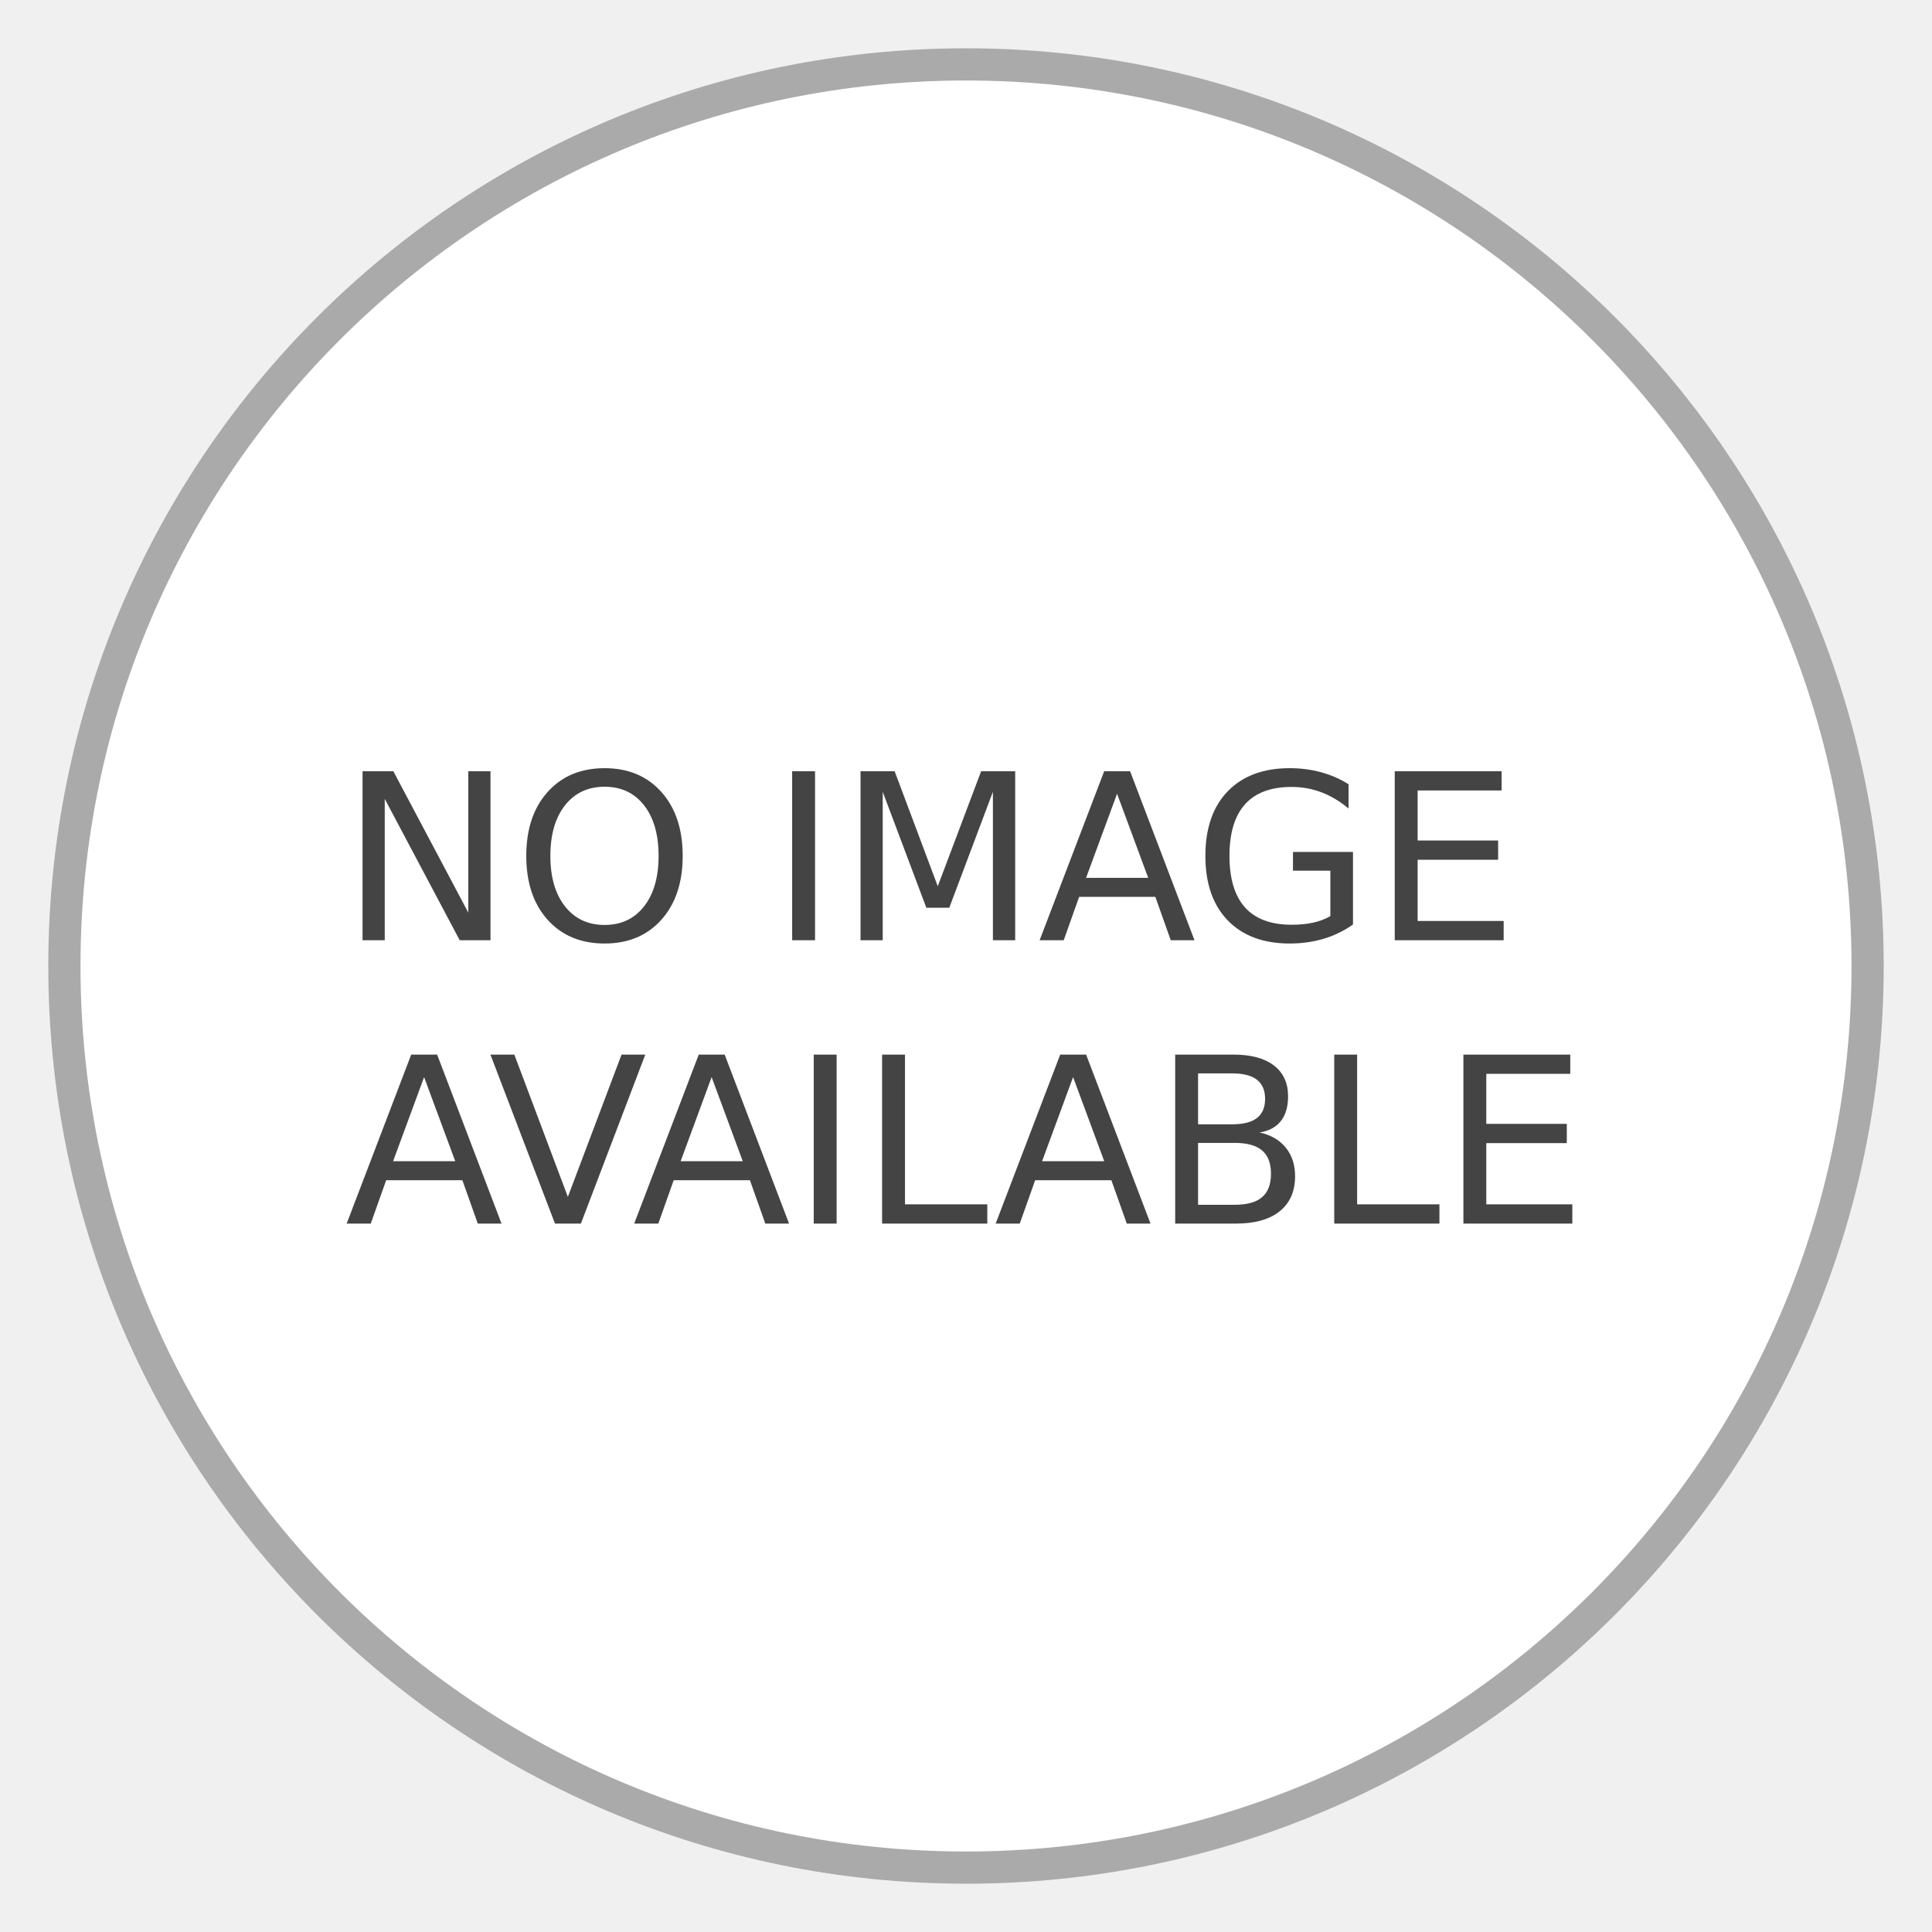
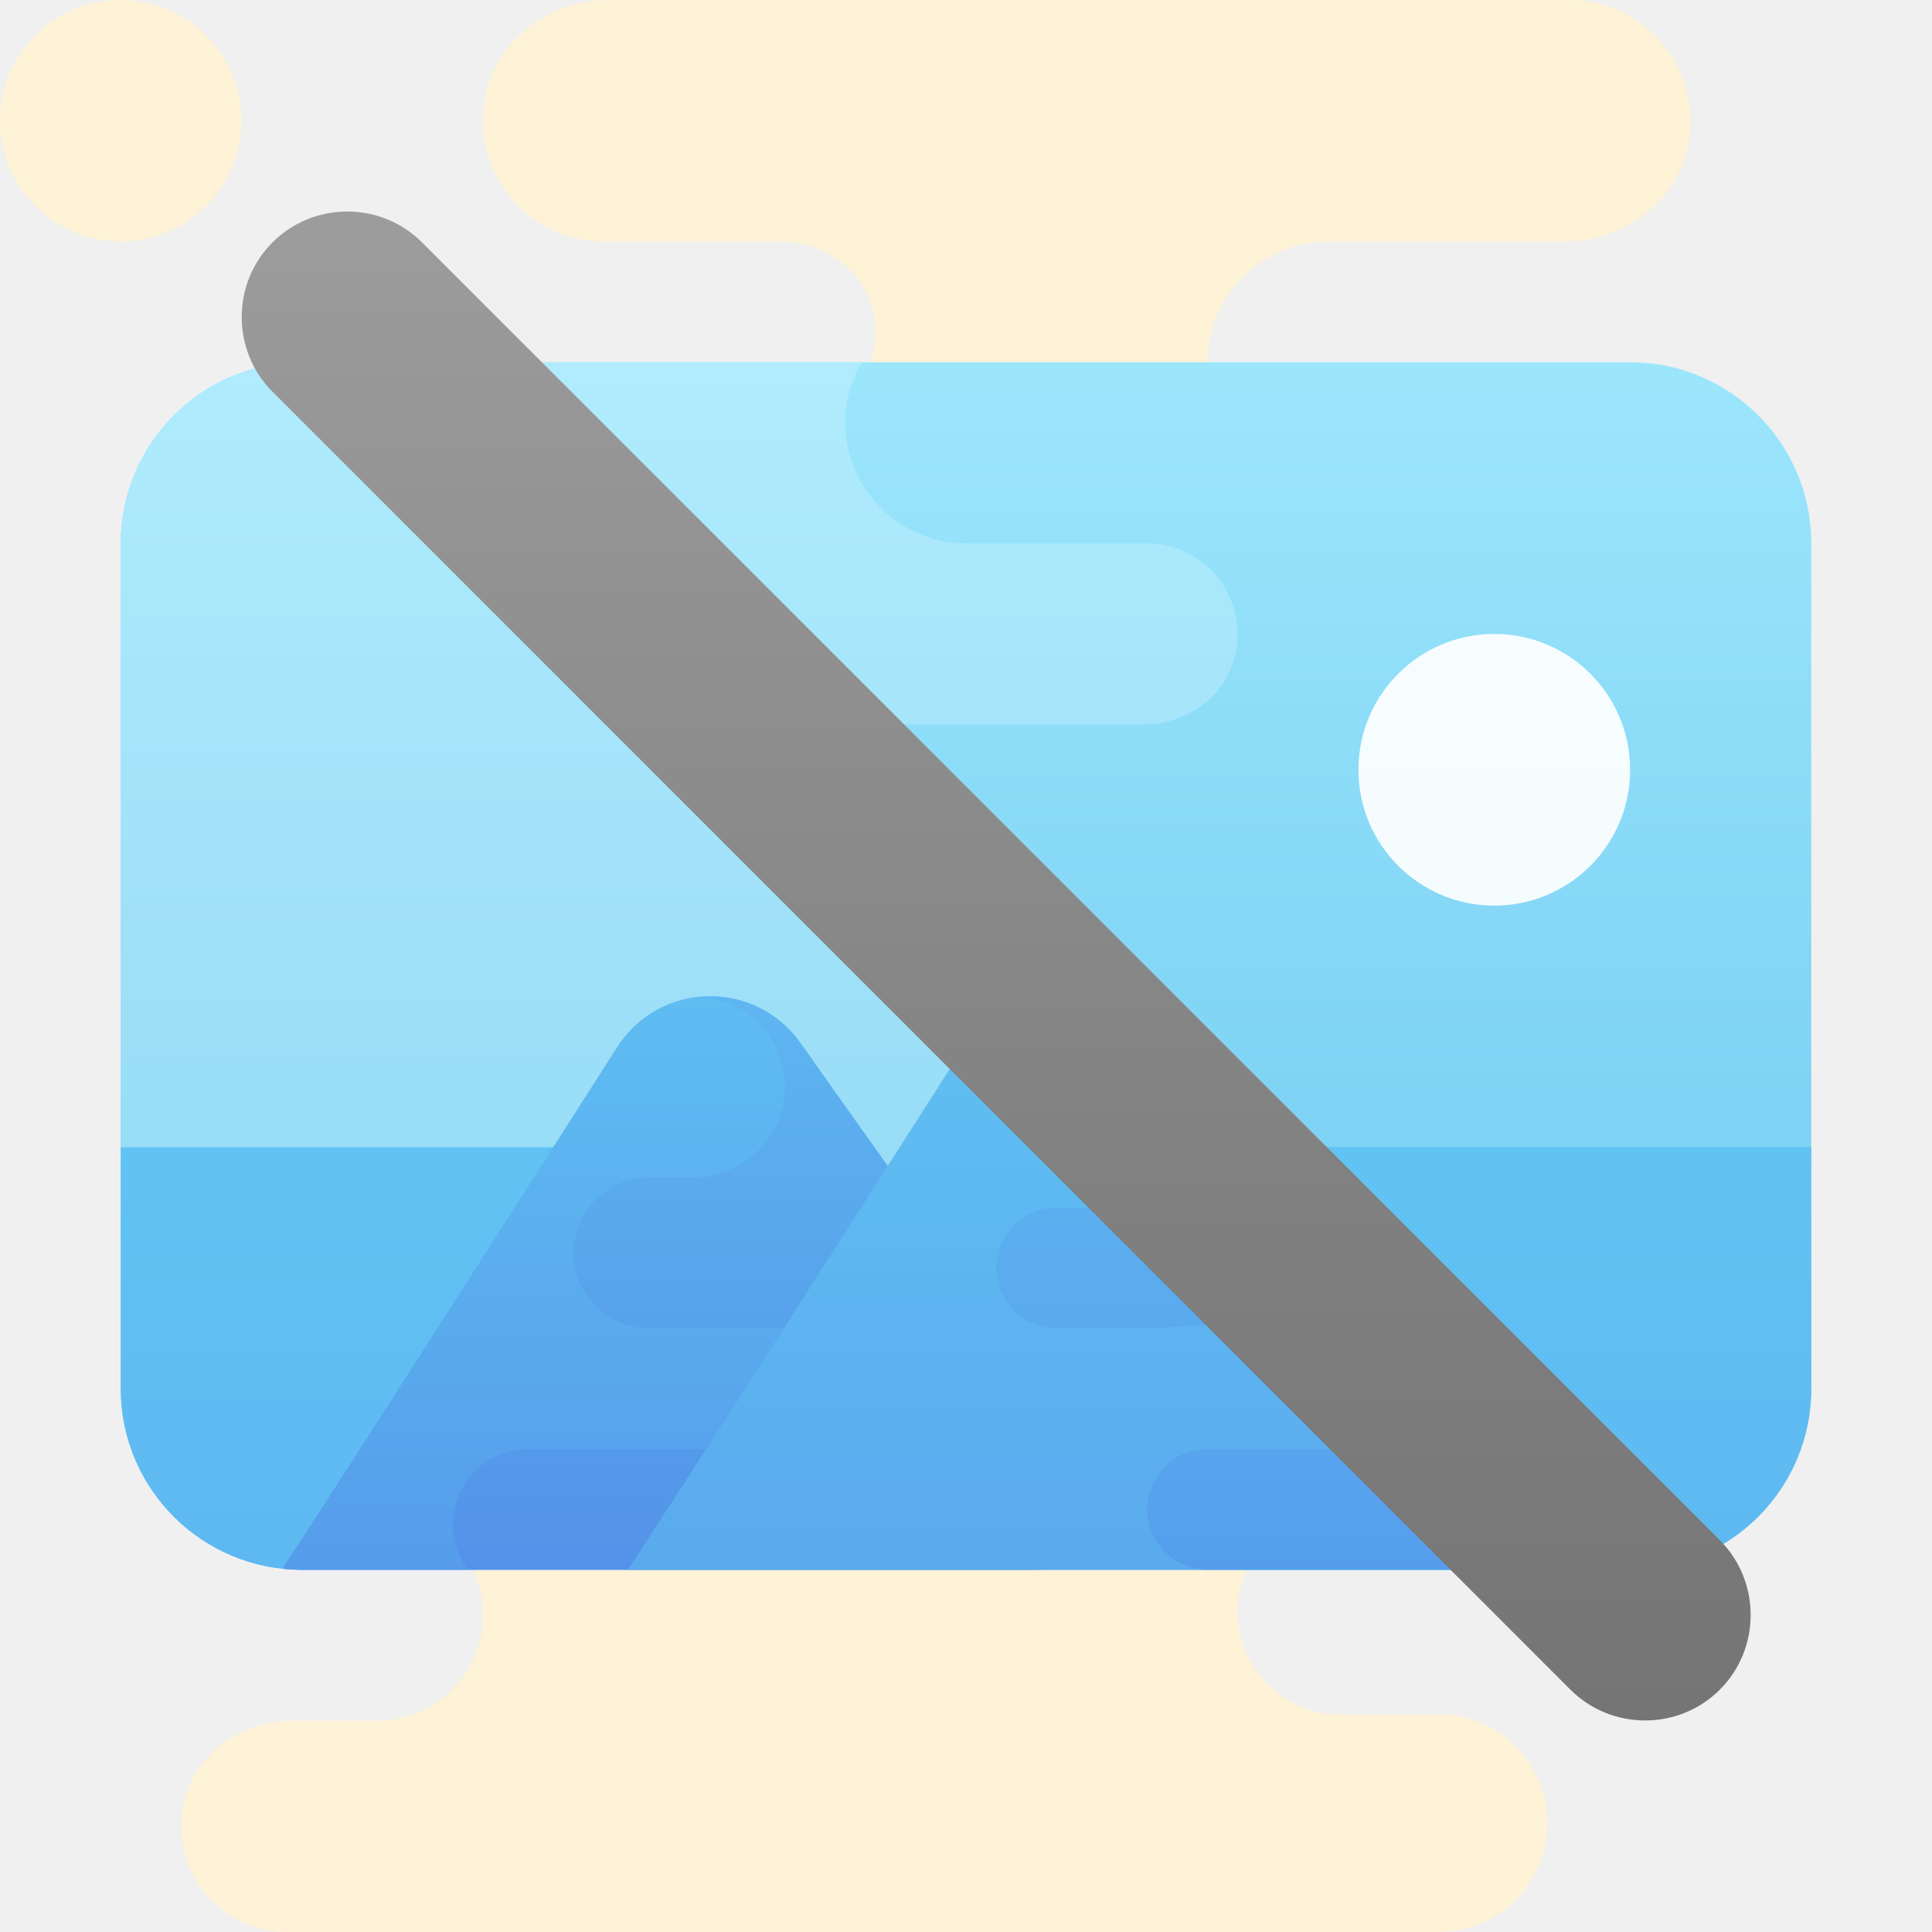
- <svg xmlns="http://www.w3.org/2000/svg" height="300px" width="300px" version="1.1" viewBox="-300 -300 600 600" font-family="Bitstream Vera Sans,Liberation Sans, Arial, sans-serif" font-size="72" text-anchor="middle">
-   <circle stroke="#AAA" stroke-width="10" r="280" fill="#FFF" />
-   <text style="fill:#444;">
-     <tspan x="0" y="-8">NO IMAGE</tspan>
-     <tspan x="0" y="80">AVAILABLE</tspan>
-   </text>
+ <svg xmlns="http://www.w3.org/2000/svg" viewBox="0 0 64 64">
+   <radialGradient id="rji~5ROd2pHImZQ2gbPN1a" cx="30.833" cy="93.916" r="25.534" gradientTransform="matrix(1 0 0 -1 0 66)" gradientUnits="userSpaceOnUse">
+     <stop offset="0" stop-color="#eed7a2" />
+     <stop offset=".106" stop-color="#f1dcab" />
+     <stop offset=".437" stop-color="#f8e8c3" />
+     <stop offset=".744" stop-color="#fcefd2" />
+     <stop offset="1" stop-color="#fef2d7" />
+   </radialGradient>
+   <path fill="url(#rji~5ROd2pHImZQ2gbPN1a)" d="M3.368,7.951C6.07,8.366,8.366,6.07,7.951,3.368C7.693,1.683,6.317,0.307,4.632,0.049 C1.93-0.366-0.366,1.93,0.049,4.632C0.307,6.317,1.683,7.693,3.368,7.951z" />
+   <radialGradient id="rji~5ROd2pHImZQ2gbPN1b" cx="213.143" cy="289.333" r="195.628" gradientTransform="matrix(1 0 0 -1 0 66)" gradientUnits="userSpaceOnUse">
+     <stop offset="0" stop-color="#eed7a2" />
+     <stop offset=".106" stop-color="#f1dcab" />
+     <stop offset=".437" stop-color="#f8e8c3" />
+     <stop offset=".744" stop-color="#fcefd2" />
+     <stop offset="1" stop-color="#fef2d7" />
+   </radialGradient>
+   <path fill="url(#rji~5ROd2pHImZQ2gbPN1b)" d="M58.91,21.43C58.48,23.55,56.49,25,54.33,25H47.5c-2.15,0-3.84,1.93-3.44,4.15 c0.3,1.69,1.89,2.85,3.61,2.85H49c2.48,0,4.43,2.26,3.92,4.83C52.54,38.71,50.77,40,48.85,40H40.5c-0.828,0-1.5,0.672-1.5,1.5l0,0 c0,0.828,0.672,1.5,1.5,1.5h8c1.933,0,3.5,1.567,3.5,3.5l0,0c0,1.933-1.567,3.5-3.5,3.5h-4.105C42.52,50,41,51.52,41,53.395l0,0 c0,1.875,1.52,3.395,3.395,3.395h3.26c1.991,0,3.605,1.614,3.605,3.605l0,0c0,1.991-1.614,3.605-3.605,3.605H9.49 c-2.14,0-3.83-1.93-3.43-4.15C6.36,58.16,7.95,57,9.67,57h2.83c2.3,0,4.08-2.22,3.32-4.63C15.37,50.93,13.95,50,12.43,50H9 c-2.48,0-4.43-2.26-3.92-4.83C5.46,43.29,7.23,42,9.15,42H17v-5c0,0-3.71,0-7,0c-2.76,0-5-2.24-5-5.03v-0.12 C5,29.171,7.171,27,9.85,27H13c1.97,0,3.5-1.9,2.85-3.97C15.46,21.79,14.22,21,12.91,21H10c-1.657,0-3-1.343-3-3v-1 c0-1.657,1.343-3,3-3h16c1.839,0,3.288-1.657,2.951-3.556C28.693,8.993,27.324,8,25.85,8H20c-2.48,0-4.43-2.26-3.92-4.83 C16.46,1.29,18.23,0,20.15,0H52c2.48,0,4.43,2.26,3.92,4.83C55.54,6.71,53.77,8,51.85,8H44c-2.48,0-4.43,2.26-3.92,4.83 c0.38,1.88,2.15,3.17,4.07,3.17H54.5C57.29,16,59.49,18.54,58.91,21.43z" />
+   <linearGradient id="rji~5ROd2pHImZQ2gbPN1c" x1="32" x2="32" y1="2650.713" y2="2626.518" gradientTransform="translate(0 -2614)" gradientUnits="userSpaceOnUse">
+     <stop offset=".003" stop-color="#7ed3f4" />
+     <stop offset="1" stop-color="#9ce6fc" />
+   </linearGradient>
+   <path fill="url(#rji~5ROd2pHImZQ2gbPN1c)" d="M54,12H10c-3.314,0-6,2.686-6,6v28c0,3.314,2.686,6,6,6h44c3.314,0,6-2.686,6-6V18 C60,14.686,57.314,12,54,12z" />
+   <linearGradient id="rji~5ROd2pHImZQ2gbPN1d" x1="32" x2="32" y1="2666" y2="2652" gradientTransform="translate(0 -2614)" gradientUnits="userSpaceOnUse">
+     <stop offset="0" stop-color="#5eb8f1" />
+     <stop offset="1" stop-color="#61c3f3" />
+   </linearGradient>
+   <path fill="url(#rji~5ROd2pHImZQ2gbPN1d)" d="M4,38v8c0,3.314,2.686,6,6,6h44c3.314,0,6-2.686,6-6v-8H31l-1,2l-2-2H4z" />
+   <linearGradient id="rji~5ROd2pHImZQ2gbPN1e" x1="22.5" x2="22.5" y1="2653.026" y2="2626" gradientTransform="translate(0 -2614)" gradientUnits="userSpaceOnUse">
+     <stop offset="0" stop-color="#98dcf6" />
+     <stop offset="1" stop-color="#b0ecfd" />
+   </linearGradient>
+   <path fill="url(#rji~5ROd2pHImZQ2gbPN1e)" d="M4,30v8h24.5c0.537,0,1.045,1.216,1.5,1c0.353-0.168,0.673-1.73,0.949-2 C31.598,36.365,32,35.479,32,34.5l0,0c0-1.933-1.567-3.5-3.5-3.5l0,0c-0.96,0-1.84-0.39-2.47-1.03 c-0.611-0.601-0.994-1.43-1.028-2.339C24.928,25.635,26.699,24,28.696,24h9.175c1.292,0,2.513-0.759,2.948-1.975 c0.425-1.187,0.061-2.384-0.7-3.145C39.58,18.34,38.82,18,38,18h-6c-1.1,0-2.1-0.45-2.82-1.18C28.45,16.1,28,15.1,28,14 c0-0.73,0.2-1.41,0.55-2H10c-3.314,0-6,2.686-6,6v5V30z" />
+   <linearGradient id="rji~5ROd2pHImZQ2gbPN1f" x1="23.595" x2="23.595" y1="2666" y2="2647" gradientTransform="translate(0 -2614)" gradientUnits="userSpaceOnUse">
+     <stop offset="0" stop-color="#5392e9" />
+     <stop offset="1" stop-color="#5eb6f0" />
+   </linearGradient>
+   <path fill="url(#rji~5ROd2pHImZQ2gbPN1f)" d="M26.52,34.553c-1.512-2.131-4.676-2.057-6.08,0.149c-3.498,5.482-9.127,14.291-11.08,17.263 C9.571,51.987,9.784,52,10,52h24.285c1.388,0,2.652-0.578,3.544-1.503L26.52,34.553z" />
+   <linearGradient id="rji~5ROd2pHImZQ2gbPN1g" x1="17.68" x2="17.68" y1="2666" y2="2647.026" gradientTransform="translate(0 -2614)" gradientUnits="userSpaceOnUse">
+     <stop offset="0" stop-color="#569ceb" />
+     <stop offset="1" stop-color="#5fbdf2" />
+   </linearGradient>
+   <path fill="url(#rji~5ROd2pHImZQ2gbPN1g)" d="M15.73,48.73C16.18,48.28,16.81,48,17.5,48h5.89c0.79-1.21,1.66-2.57,2.58-4H21.5 c-1.38,0-2.5-1.12-2.5-2.5c0-0.69,0.28-1.32,0.73-1.77C20.18,39.28,20.81,39,21.5,39H23c0.82,0,1.58-0.34,2.12-0.88 C25.66,37.58,26,36.82,26,36c0-1.561-1.211-2.846-2.737-2.974c-1.094,0.079-2.157,0.63-2.823,1.675 c-3.498,5.482-9.127,14.291-11.08,17.263C9.571,51.987,9.784,52,10,52h5.5c-0.31-0.41-0.5-0.94-0.5-1.5 C15,49.81,15.28,49.18,15.73,48.73z" />
+   <linearGradient id="rji~5ROd2pHImZQ2gbPN1h" x1="38.045" x2="38.045" y1="2666" y2="2643" gradientTransform="translate(0 -2614)" gradientUnits="userSpaceOnUse">
+     <stop offset="0" stop-color="#5aaaee" />
+     <stop offset="1" stop-color="#62c5f3" />
+   </linearGradient>
+   <path fill="url(#rji~5ROd2pHImZQ2gbPN1h)" d="M55.29,50.18C54.21,51.3,52.68,52,51,52H20.8c2.34-3.56,9.19-14.28,13.44-20.94 c1.7-2.67-0.07-2.76,1.76-0.18L55.29,50.18z" />
+   <linearGradient id="rji~5ROd2pHImZQ2gbPN1i" x1="44.644" x2="44.644" y1="2666" y2="2646" gradientTransform="translate(0 -2614)" gradientUnits="userSpaceOnUse">
+     <stop offset="0" stop-color="#569eec" />
+     <stop offset="1" stop-color="#5fbbf2" />
+   </linearGradient>
+   <path fill="url(#rji~5ROd2pHImZQ2gbPN1i)" d="M37,32h-1c-0.55,0-1.05,0.22-1.41,0.59C34.22,32.95,34,33.45,34,34c0,1.1,0.9,2,2,2 c0.55,0,1.05,0.22,1.41,0.59C37.78,36.95,38,37.45,38,38c0,1.1-0.9,2-2,2h-1c-0.55,0-1.05,0.22-1.41,0.59 C33.22,40.95,33,41.45,33,42c0,1.1,0.9,2,2,2h3c0.55,0,4.64-0.37,5,0c0.37,0.36,3,1.45,3,2c0,1.1-0.9,2-2,2h-4 c-0.55,0-1.05,0.22-1.41,0.59C38.22,48.95,38,49.45,38,50c0,1.1,0.9,2,2,2h11h3c0.811,0,1.583-0.163,2.288-0.454L37,32z" />
+   <linearGradient id="rji~5ROd2pHImZQ2gbPN1j" x1="49.5" x2="49.5" y1="2644" y2="2635" gradientTransform="translate(0 -2614)" gradientUnits="userSpaceOnUse">
+     <stop offset="0" stop-color="#f5fcfe" />
+     <stop offset="1" stop-color="#f7fdfe" />
+   </linearGradient>
+   <path fill="url(#rji~5ROd2pHImZQ2gbPN1j)" d="M49.5,21c-2.485,0-4.5,2.015-4.5,4.5s2.015,4.5,4.5,4.5s4.5-2.015,4.5-4.5S51.985,21,49.5,21 z" />
+   <linearGradient id="rji~5ROd2pHImZQ2gbPN1k" x1="33" x2="33" y1="2612.033" y2="2680.267" gradientTransform="translate(0 -2614)" gradientUnits="userSpaceOnUse">
+     <stop offset="0" stop-color="#a4a4a4" />
+     <stop offset=".63" stop-color="#7f7f7f" />
+     <stop offset="1" stop-color="#6f6f6f" />
+     <stop offset="1" stop-color="#6f6f6f" />
+   </linearGradient>
+   <path fill="url(#rji~5ROd2pHImZQ2gbPN1k)" d="M52.022,55.972L9.028,12.978c-1.361-1.361-1.361-3.589,0-4.95l0,0 c1.361-1.361,3.589-1.361,4.95,0l42.994,42.994c1.361,1.361,1.361,3.589,0,4.95l0,0C55.611,57.333,53.383,57.333,52.022,55.972z" />
</svg>
